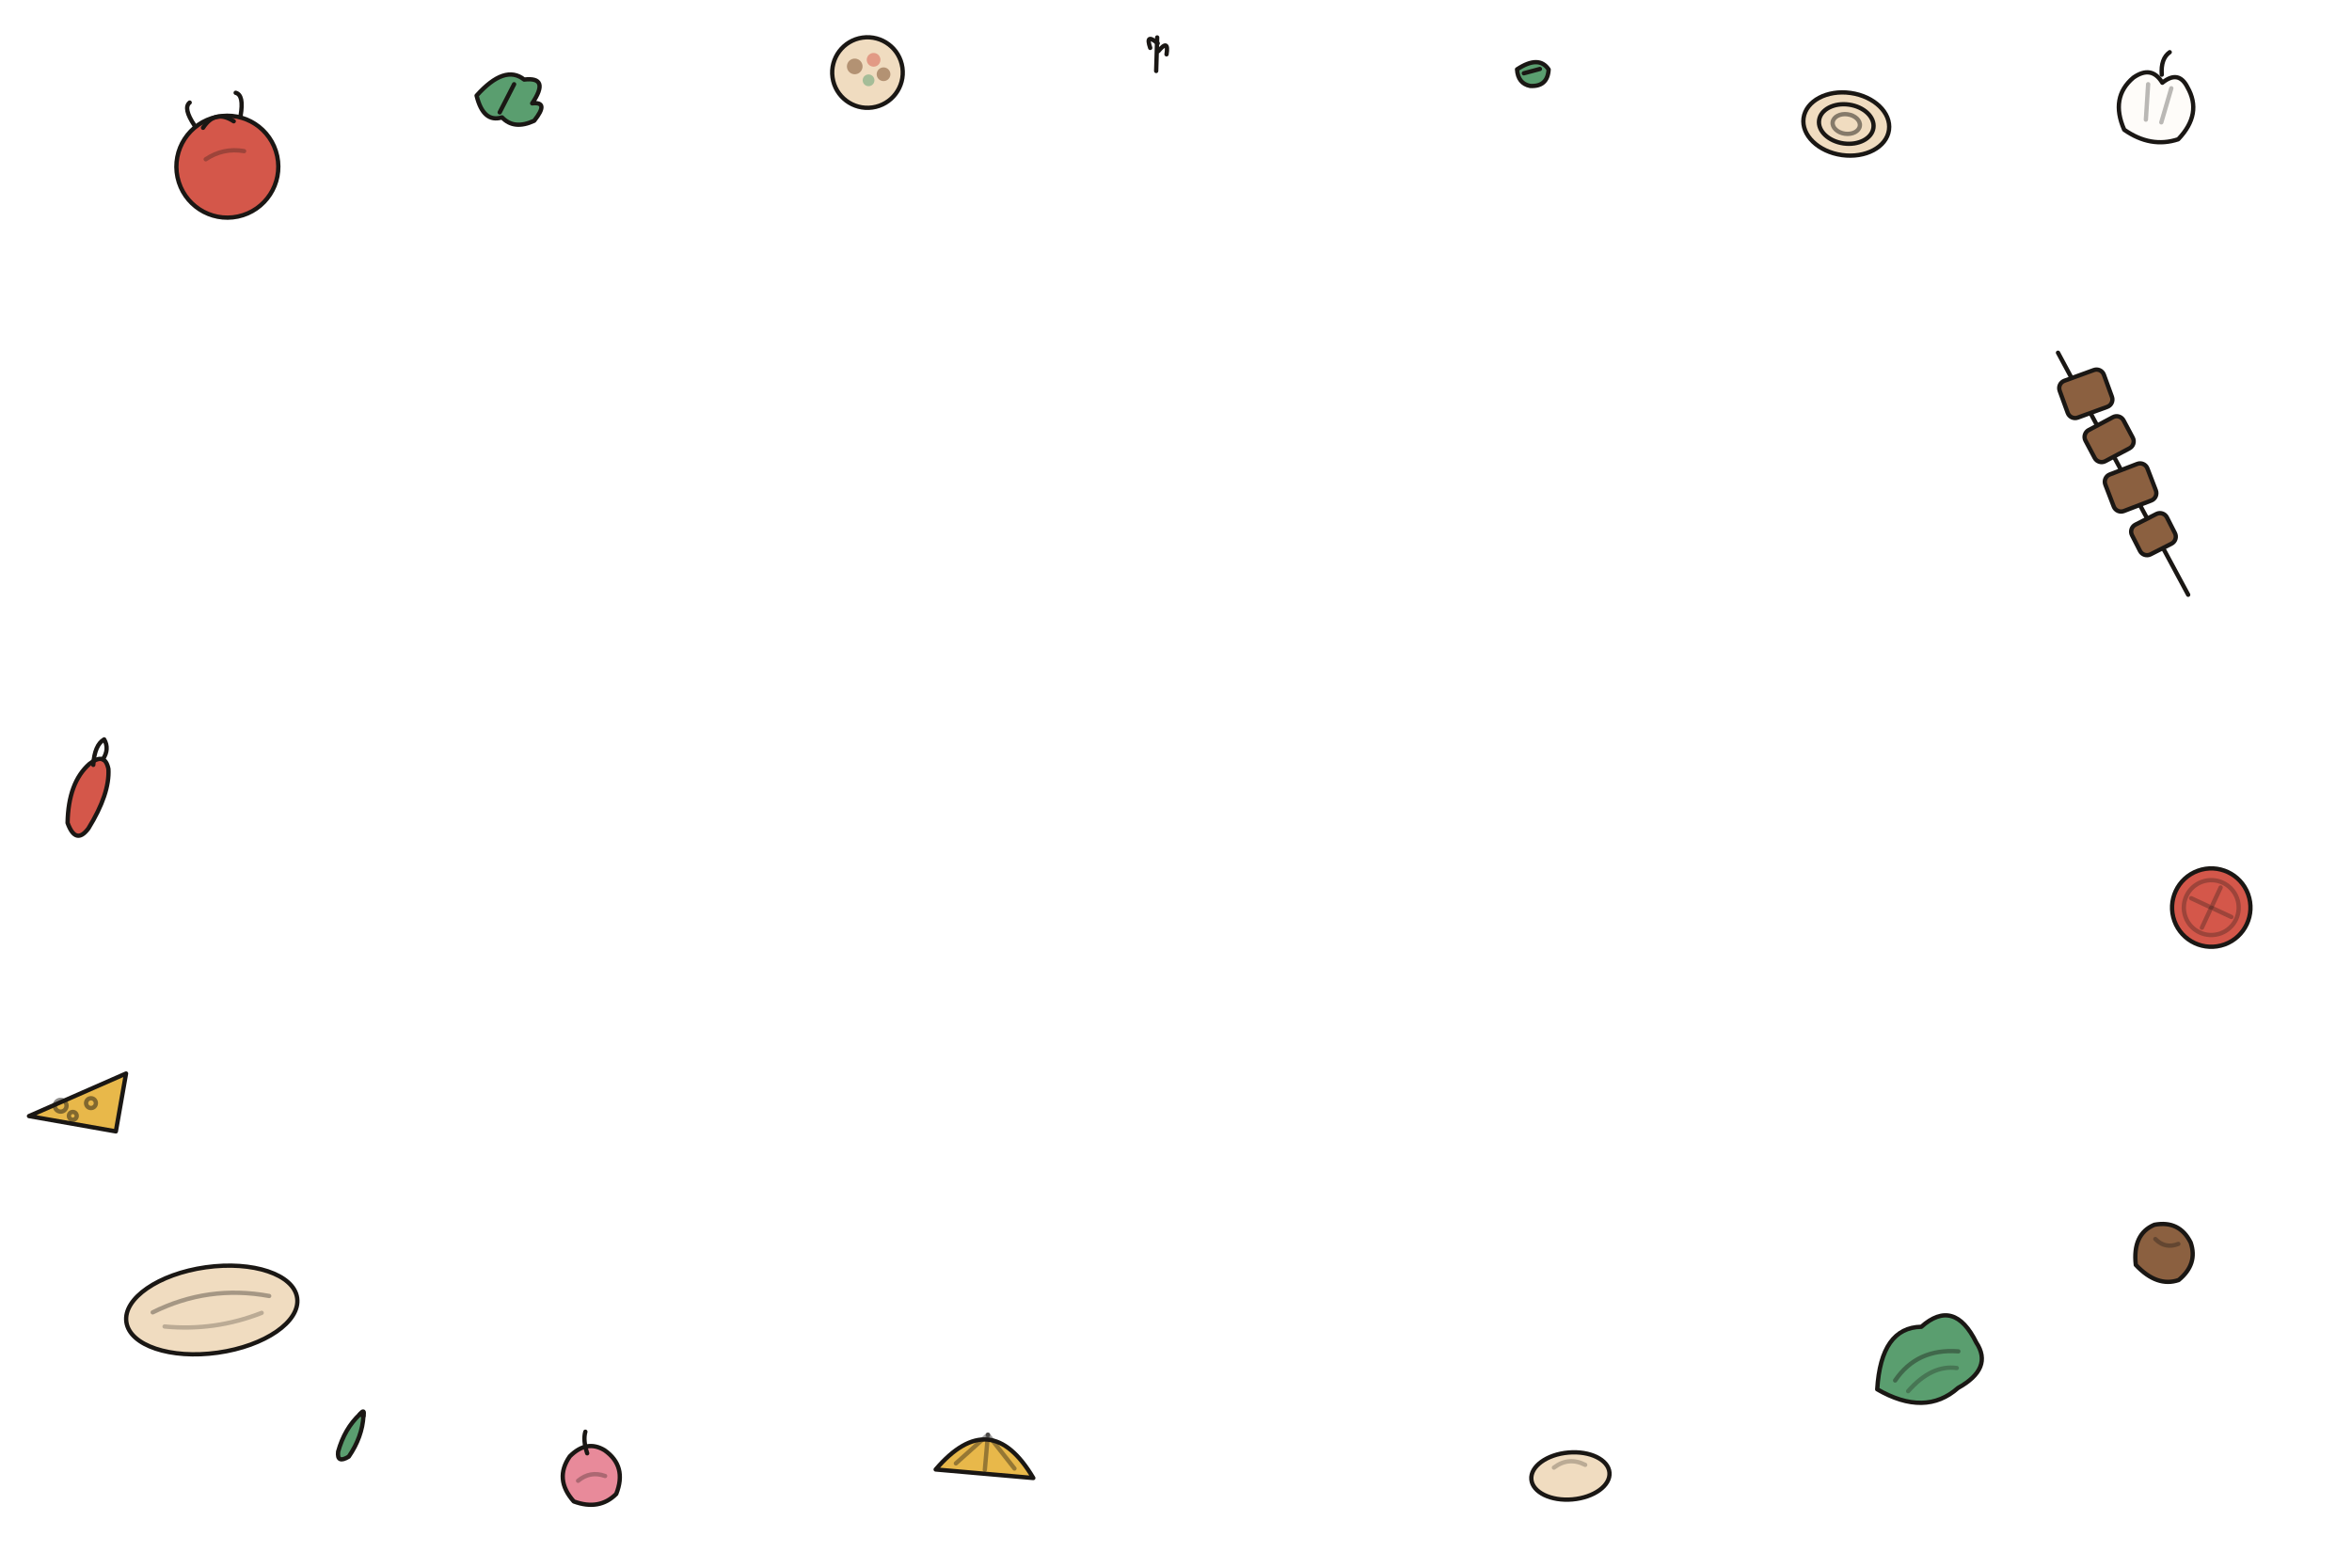
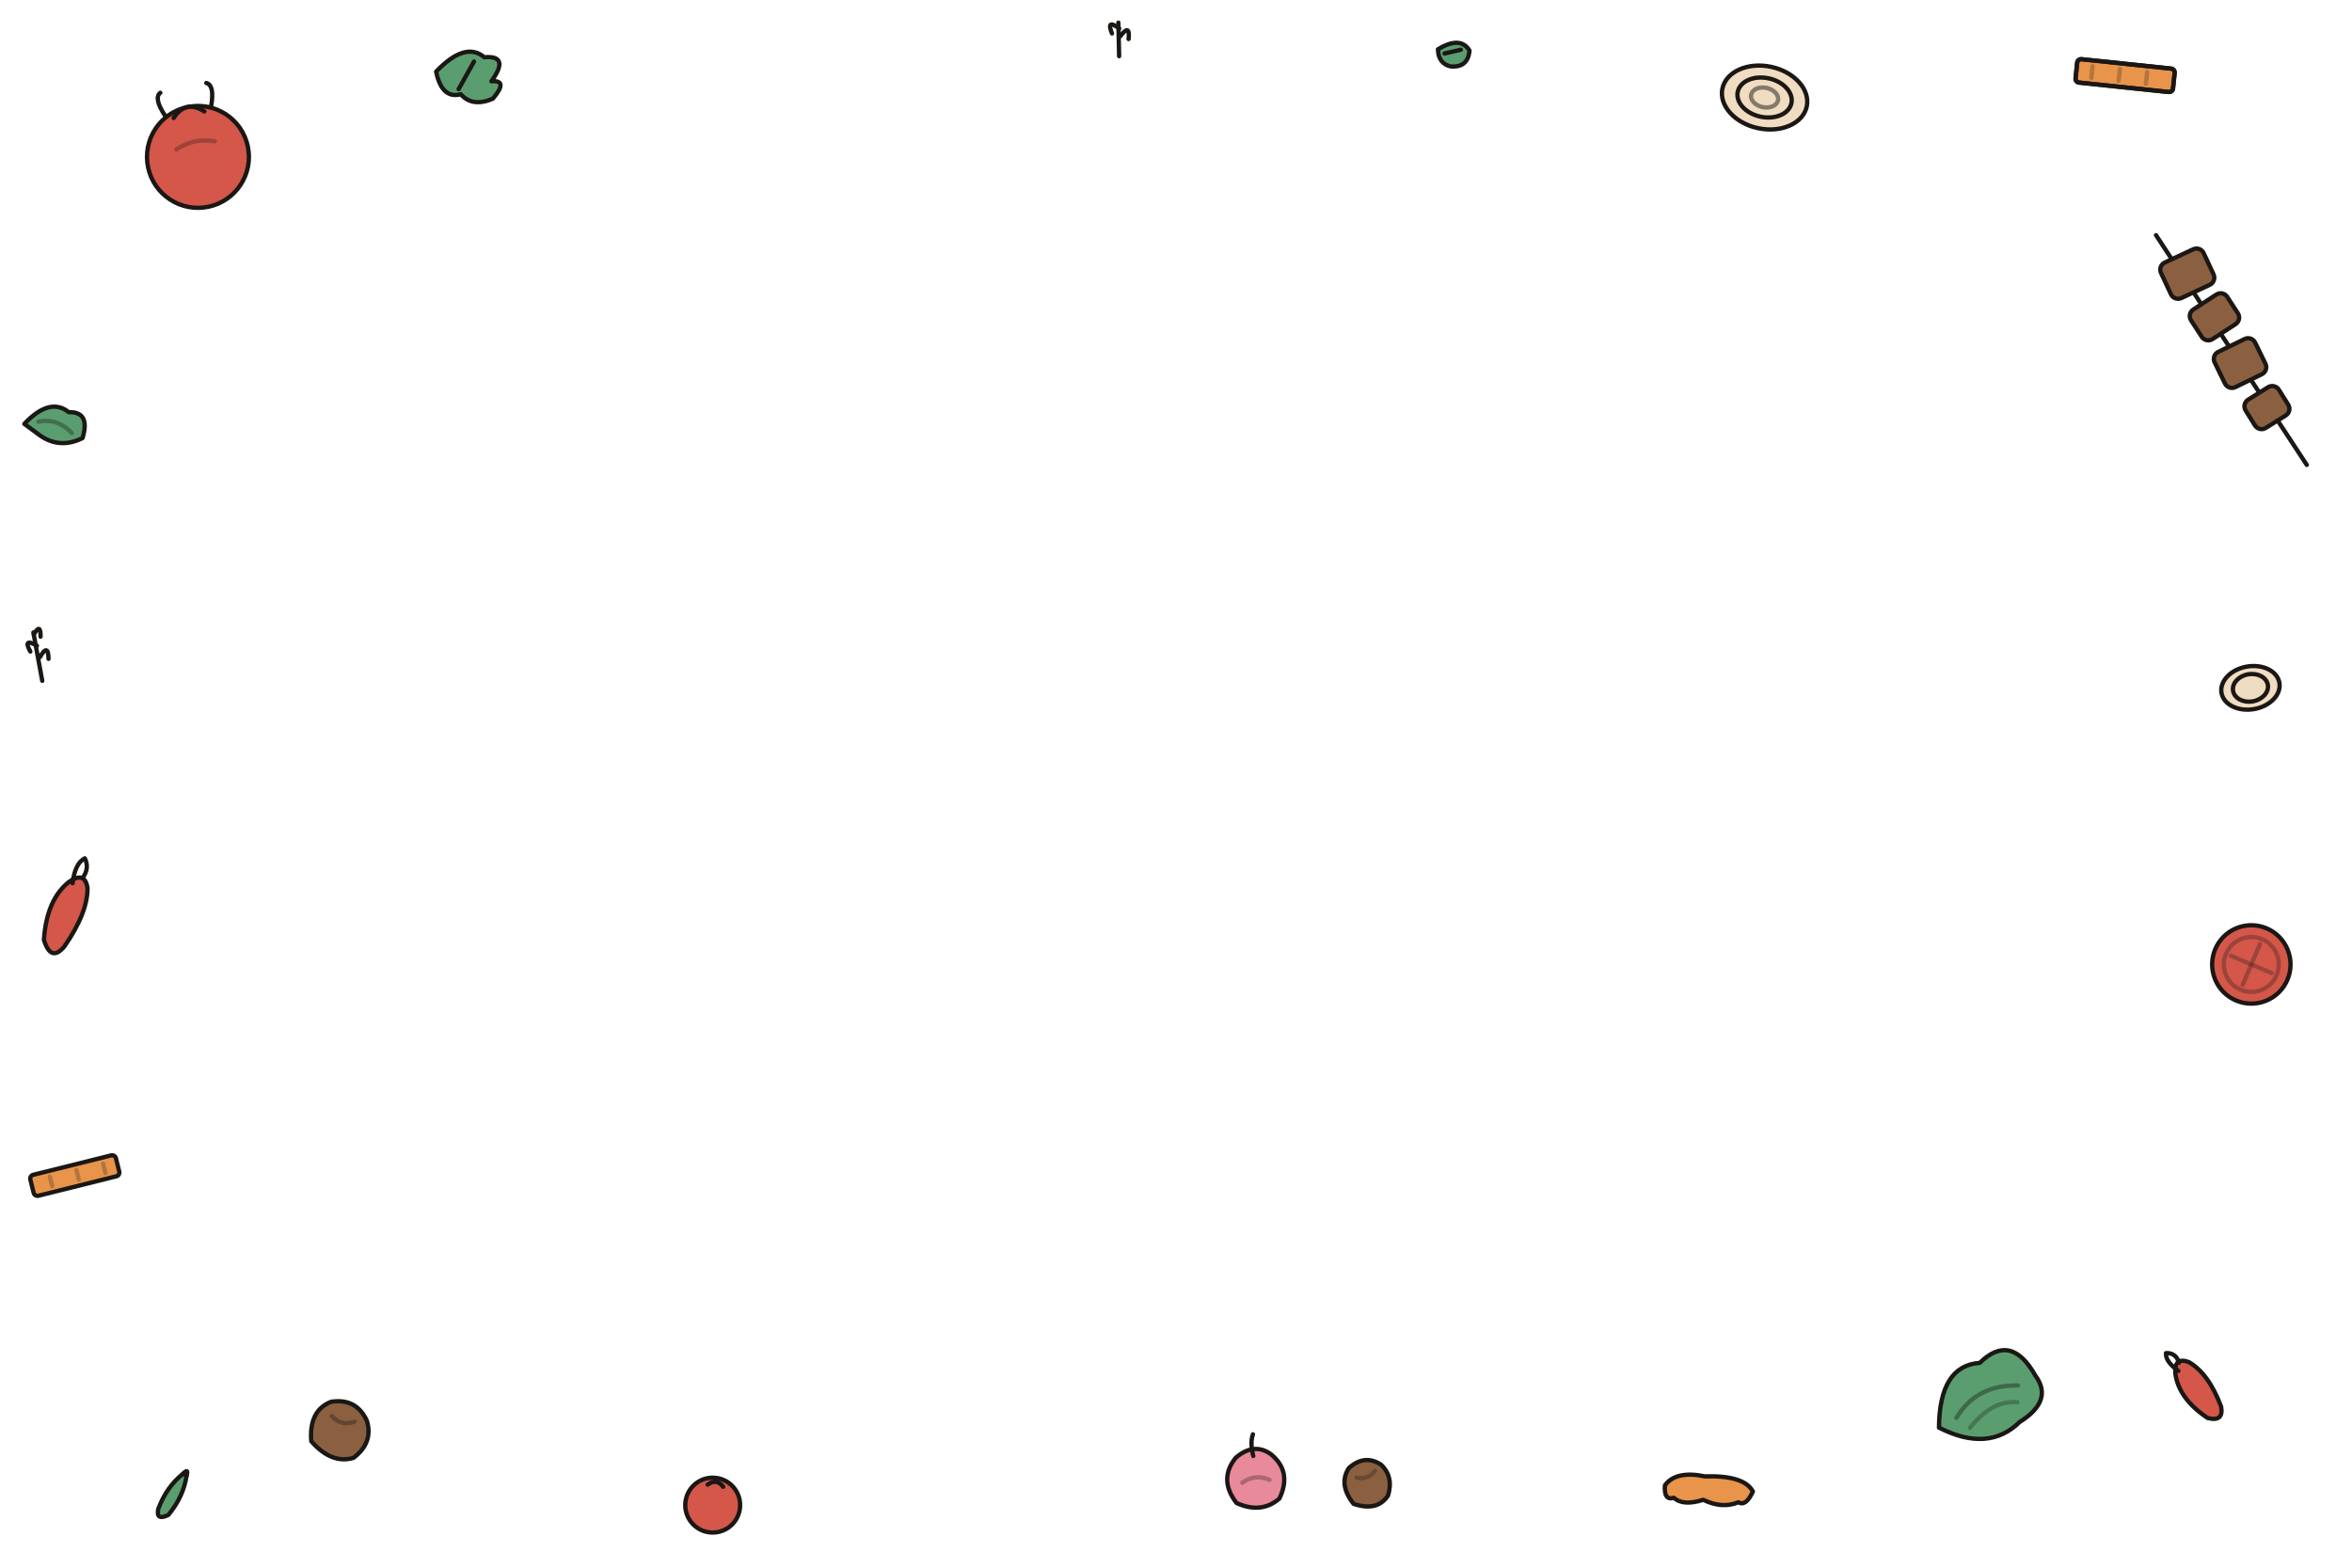
<svg xmlns="http://www.w3.org/2000/svg" viewBox="0 0 1200 800" fill="none">
  <style>
    .line { stroke: #1a1714; stroke-width: 2.2; stroke-linecap: round; stroke-linejoin: round; fill: none; }
    .fill-red { fill: #d4574a; }
    .fill-green { fill: #5a9e6f; }
    .fill-yellow { fill: #e8b84a; }
    .fill-cream { fill: #f0dcc0; }
    .fill-brown { fill: #8b6040; }
    .fill-pink { fill: #e88a9a; }
-     .fill-white { fill: #fefcf9; }
+     .fill-orange { fill: #e8944a; }
  </style>
-   <g transform="translate(80, 60) rotate(-12)">
+   <g transform="translate(65, 55) rotate(-12)">
    <circle cx="30" cy="32" r="26" class="fill-red line" />
    <path d="M22 10 Q30 2 38 10" class="line" stroke="#5a9e6f" stroke-width="2.5" />
    <path d="M18 8 Q14 -2 18 -4" class="line" stroke="#5a9e6f" stroke-width="2" />
    <path d="M42 8 Q46 -2 42 -4" class="line" stroke="#5a9e6f" stroke-width="2" />
    <path d="M20 26 Q30 22 40 26" class="line" stroke-width="1.5" opacity="0.3" />
  </g>
-   <g transform="translate(920, 40) rotate(8)">
-     <ellipse cx="25" cy="20" rx="22" ry="16" class="fill-cream line" />
-     <ellipse cx="25" cy="20" rx="14" ry="10" class="line" stroke-width="1.8" />
-     <ellipse cx="25" cy="20" rx="7" ry="5" class="line" stroke-width="1.5" opacity="0.5" />
-   </g>
-   <g transform="translate(250, 30) rotate(20)">
-     <path d="M0 20 Q8 0 20 4 Q32 -2 28 14 Q36 10 32 22 Q24 30 16 26 Q8 32 0 20Z" class="fill-green line" />
-     <path d="M14 24 L16 8" class="line" stroke-width="1.5" stroke="#5a9e6f" />
-   </g>
-   <g transform="translate(1050, 180) rotate(-25)">
+   <g transform="translate(1100, 120) rotate(-30)">
    <line x1="0" y1="0" x2="8" y2="140" class="line" stroke="#8b6040" stroke-width="3" />
    <rect x="-8" y="15" width="24" height="20" rx="4" class="fill-brown line" transform="rotate(5, 4, 25)" />
    <rect x="-6" y="42" width="22" height="18" rx="4" class="fill-brown line" transform="rotate(-3, 5, 51)" />
    <rect x="-7" y="68" width="23" height="20" rx="4" class="fill-brown line" transform="rotate(4, 5, 78)" />
    <rect x="-5" y="96" width="20" height="17" rx="4" class="fill-brown line" transform="rotate(-2, 5, 104)" />
  </g>
-   <g transform="translate(40, 380) rotate(15)">
+   <g transform="translate(30, 440) rotate(18)">
    <path d="M5 40 Q0 20 8 8 Q14 0 18 8 Q22 20 16 40 Q12 50 5 40Z" class="fill-red line" />
    <path d="M10 8 Q8 -2 12 -6 Q16 -2 14 4" class="line" stroke="#5a9e6f" stroke-width="2" />
  </g>
-   <g transform="translate(60, 650) rotate(-8)">
-     <ellipse cx="45" cy="25" rx="44" ry="22" class="fill-cream line" />
-     <path d="M15 22 Q45 12 75 22" class="line" stroke-width="1.5" opacity="0.35" />
-     <path d="M20 30 Q45 36 70 30" class="line" stroke-width="1.2" opacity="0.25" />
+   <g transform="translate(880, 25) rotate(12)">
+     <ellipse cx="25" cy="20" rx="22" ry="16" class="fill-cream line" />
+     <ellipse cx="25" cy="20" rx="14" ry="10" class="line" stroke-width="1.8" />
+     <ellipse cx="25" cy="20" rx="7" ry="5" class="line" stroke-width="1.5" opacity="0.5" />
  </g>
-   <g transform="translate(480, 720) rotate(5)">
-     <path d="M0 30 Q25 -5 50 30Z" class="fill-yellow line" />
-     <path d="M10 26 L25 10" class="line" stroke-width="1.3" opacity="0.4" />
-     <path d="M25 10 L40 26" class="line" stroke-width="1.3" opacity="0.4" />
-     <path d="M25 10 L25 28" class="line" stroke-width="1.3" opacity="0.4" />
+   <g transform="translate(230, 18) rotate(22)">
+     <path d="M0 20 Q8 0 20 4 Q32 -2 28 14 Q36 10 32 22 Q24 30 16 26 Q8 32 0 20Z" class="fill-green line" />
+     <path d="M14 24 L16 8" class="line" stroke-width="1.5" stroke="#5a9e6f" />
  </g>
-   <g transform="translate(1100, 450) rotate(-20)">
+   <g transform="translate(1120, 480) rotate(-22)">
    <circle cx="22" cy="22" r="20" class="fill-red line" />
    <circle cx="22" cy="22" r="14" class="line" stroke-width="1.2" opacity="0.3" />
    <path d="M14 14 L22 22 L30 14" class="line" stroke-width="1.2" opacity="0.3" />
    <path d="M14 30 L22 22 L30 30" class="line" stroke-width="1.2" opacity="0.3" />
  </g>
-   <g transform="translate(1080, 30) rotate(10)">
-     <path d="M10 35 Q0 20 10 8 Q18 0 25 8 Q32 0 38 8 Q48 20 38 35 Q25 42 10 35Z" class="fill-white line" />
-     <path d="M18 10 L20 28" class="line" stroke-width="1.3" opacity="0.3" />
-     <path d="M30 10 L28 28" class="line" stroke-width="1.3" opacity="0.3" />
-     <path d="M24 4 Q22 -4 26 -8" class="line" stroke="#5a9e6f" stroke-width="2" />
-   </g>
-   <g transform="translate(950, 680) rotate(-15)">
+   <g transform="translate(980, 700) rotate(-18)">
    <path d="M0 30 Q10 0 30 5 Q50 -5 55 20 Q60 35 40 40 Q20 50 0 30Z" class="fill-green line" />
    <path d="M10 28 Q25 15 45 22" class="line" stroke-width="1.3" opacity="0.4" />
    <path d="M15 35 Q30 25 42 30" class="line" stroke-width="1.2" opacity="0.3" />
  </g>
-   <g transform="translate(580, 15) rotate(-5)">
+   <g transform="translate(1060, 30) rotate(6)">
+     <rect x="0" y="0" width="50" height="12" rx="2" class="fill-orange line" />
+     <rect x="0" y="0" width="50" height="12" rx="2" class="line" stroke-width="1.8" />
+     <line x1="8" y1="3" x2="8" y2="9" class="line" stroke-width="1" opacity="0.25" />
+     <line x1="22" y1="3" x2="22" y2="9" class="line" stroke-width="1" opacity="0.25" />
+     <line x1="36" y1="3" x2="36" y2="9" class="line" stroke-width="1" opacity="0.25" />
+   </g>
+   <g transform="translate(560, 8) rotate(-8)">
    <path d="M8 22 L10 5" class="line" stroke="#5a9e6f" stroke-width="2" />
    <path d="M10 12 Q16 6 14 14" class="line" stroke="#5a9e6f" stroke-width="1.8" />
    <path d="M10 8 Q4 2 6 10" class="line" stroke="#5a9e6f" stroke-width="1.8" />
  </g>
-   <g transform="translate(20, 540) rotate(10)">
-     <path d="M0 30 L45 30 L45 0 Z" class="fill-yellow line" />
-     <circle cx="15" cy="22" r="3" class="line" fill="#e8b84a" opacity="0.5" />
-     <circle cx="30" cy="18" r="2.5" class="line" fill="#e8b84a" opacity="0.5" />
-     <circle cx="22" cy="26" r="2" class="line" fill="#e8b84a" opacity="0.5" />
+   <g transform="translate(160, 710) rotate(14)">
+     <path d="M5 25 Q0 10 10 3 Q22 -2 30 8 Q36 18 28 28 Q18 34 5 25Z" class="fill-brown line" />
+     <path d="M12 10 Q18 14 24 10" class="line" stroke-width="1.3" opacity="0.35" />
  </g>
-   <g transform="translate(280, 740) rotate(-10)">
+   <g transform="translate(620, 740) rotate(-6)">
    <path d="M8 28 Q0 15 10 5 Q20 -2 28 5 Q38 15 30 28 Q20 35 8 28Z" class="fill-pink line" />
    <path d="M19 5 Q18 -2 20 -6" class="line" stroke="#5a9e6f" stroke-width="1.8" />
    <path d="M12 18 Q19 14 26 18" class="line" stroke-width="1.2" opacity="0.3" />
  </g>
-   <g transform="translate(1090, 620) rotate(12)">
-     <path d="M5 25 Q0 10 10 3 Q22 -2 30 8 Q36 18 28 28 Q18 34 5 25Z" class="fill-brown line" />
-     <path d="M12 10 Q18 14 24 10" class="line" stroke-width="1.3" opacity="0.35" />
-   </g>
-   <g transform="translate(780, 25) rotate(30)">
+   <g transform="translate(740, 15) rotate(32)">
    <path d="M0 12 Q6 0 14 4 Q18 12 10 16 Q4 18 0 12Z" class="fill-green line" />
    <path d="M4 12 L10 6" class="line" stroke-width="1.2" stroke="#5a9e6f" />
  </g>
-   <g transform="translate(780, 740) rotate(-5)">
-     <ellipse cx="20" cy="15" rx="20" ry="12" class="fill-cream line" />
-     <path d="M12 10 Q20 5 28 10" class="line" stroke-width="1.2" opacity="0.25" />
+   <g transform="translate(1100, 700) rotate(-40)">
+     <path d="M5 35 Q0 18 7 7 Q12 0 16 7 Q20 18 14 35 Q10 42 5 35Z" class="fill-red line" />
+     <path d="M9 7 Q7 -1 10 -4 Q14 -1 12 4" class="line" stroke="#5a9e6f" stroke-width="1.8" />
  </g>
-   <g transform="translate(420, 20) rotate(-8)">
-     <circle cx="20" cy="20" r="18" class="fill-cream line" />
-     <circle cx="14" cy="16" r="4" class="fill-brown" opacity="0.6" />
-     <circle cx="24" cy="14" r="3.5" class="fill-red" opacity="0.5" />
-     <circle cx="20" cy="24" r="3" class="fill-green" opacity="0.5" />
-     <circle cx="28" cy="22" r="3.5" class="fill-brown" opacity="0.6" />
+   <g transform="translate(15, 600) rotate(-14)">
+     <rect x="0" y="0" width="45" height="11" rx="2" class="fill-orange line" />
+     <line x1="10" y1="3" x2="10" y2="8" class="line" stroke-width="1" opacity="0.25" />
+     <line x1="24" y1="3" x2="24" y2="8" class="line" stroke-width="1" opacity="0.25" />
+     <line x1="38" y1="3" x2="38" y2="8" class="line" stroke-width="1" opacity="0.25" />
  </g>
-   <g transform="translate(180, 720) rotate(25)">
+   <g transform="translate(350, 750) rotate(8)">
+     <circle cx="16" cy="16" r="14" class="fill-red line" />
+     <path d="M12 6 Q16 2 20 6" class="line" stroke="#5a9e6f" stroke-width="1.8" />
+   </g>
+   <g transform="translate(20, 200) rotate(25)">
+     <path d="M0 18 Q6 0 18 3 Q28 -2 30 12 Q22 22 10 20Z" class="fill-green line" />
+     <path d="M6 14 Q14 8 24 12" class="line" stroke-width="1.1" opacity="0.35" />
+   </g>
+   <g transform="translate(1130, 340) rotate(-10)">
+     <ellipse cx="16" cy="14" rx="15" ry="11" class="fill-cream line" />
+     <ellipse cx="16" cy="14" rx="9" ry="7" class="line" stroke-width="1.5" />
+   </g>
+   <g transform="translate(680, 750) rotate(-20)">
+     <path d="M4 20 Q0 8 8 2 Q18 -2 24 6 Q28 14 22 22 Q14 28 4 20Z" class="fill-brown line" />
+     <path d="M10 8 Q15 11 20 8" class="line" stroke-width="1.2" opacity="0.3" />
+   </g>
+   <g transform="translate(90, 750) rotate(30)">
    <path d="M4 0 Q0 10 2 22 Q4 28 8 22 Q10 10 6 0Z" class="fill-green line" />
    <path d="M4 0 Q5 -4 6 0" class="line" stroke-width="1.5" />
  </g>
+   <g transform="translate(850, 750) rotate(4)">
+     <path d="M0 8 Q5 0 20 2 Q40 0 45 8 Q42 16 38 14 Q30 18 20 14 Q10 18 5 14 Q0 16 0 8Z" class="fill-orange line" />
+   </g>
+   <g transform="translate(8, 320) rotate(-15)">
+     <path d="M6 30 L8 5" class="line" stroke="#5a9e6f" stroke-width="2" />
+     <path d="M8 18 Q14 12 12 20" class="line" stroke="#5a9e6f" stroke-width="1.6" />
+     <path d="M8 12 Q2 6 4 14" class="line" stroke="#5a9e6f" stroke-width="1.6" />
+     <path d="M8 6 Q13 1 11 8" class="line" stroke="#5a9e6f" stroke-width="1.6" />
+   </g>
</svg>
